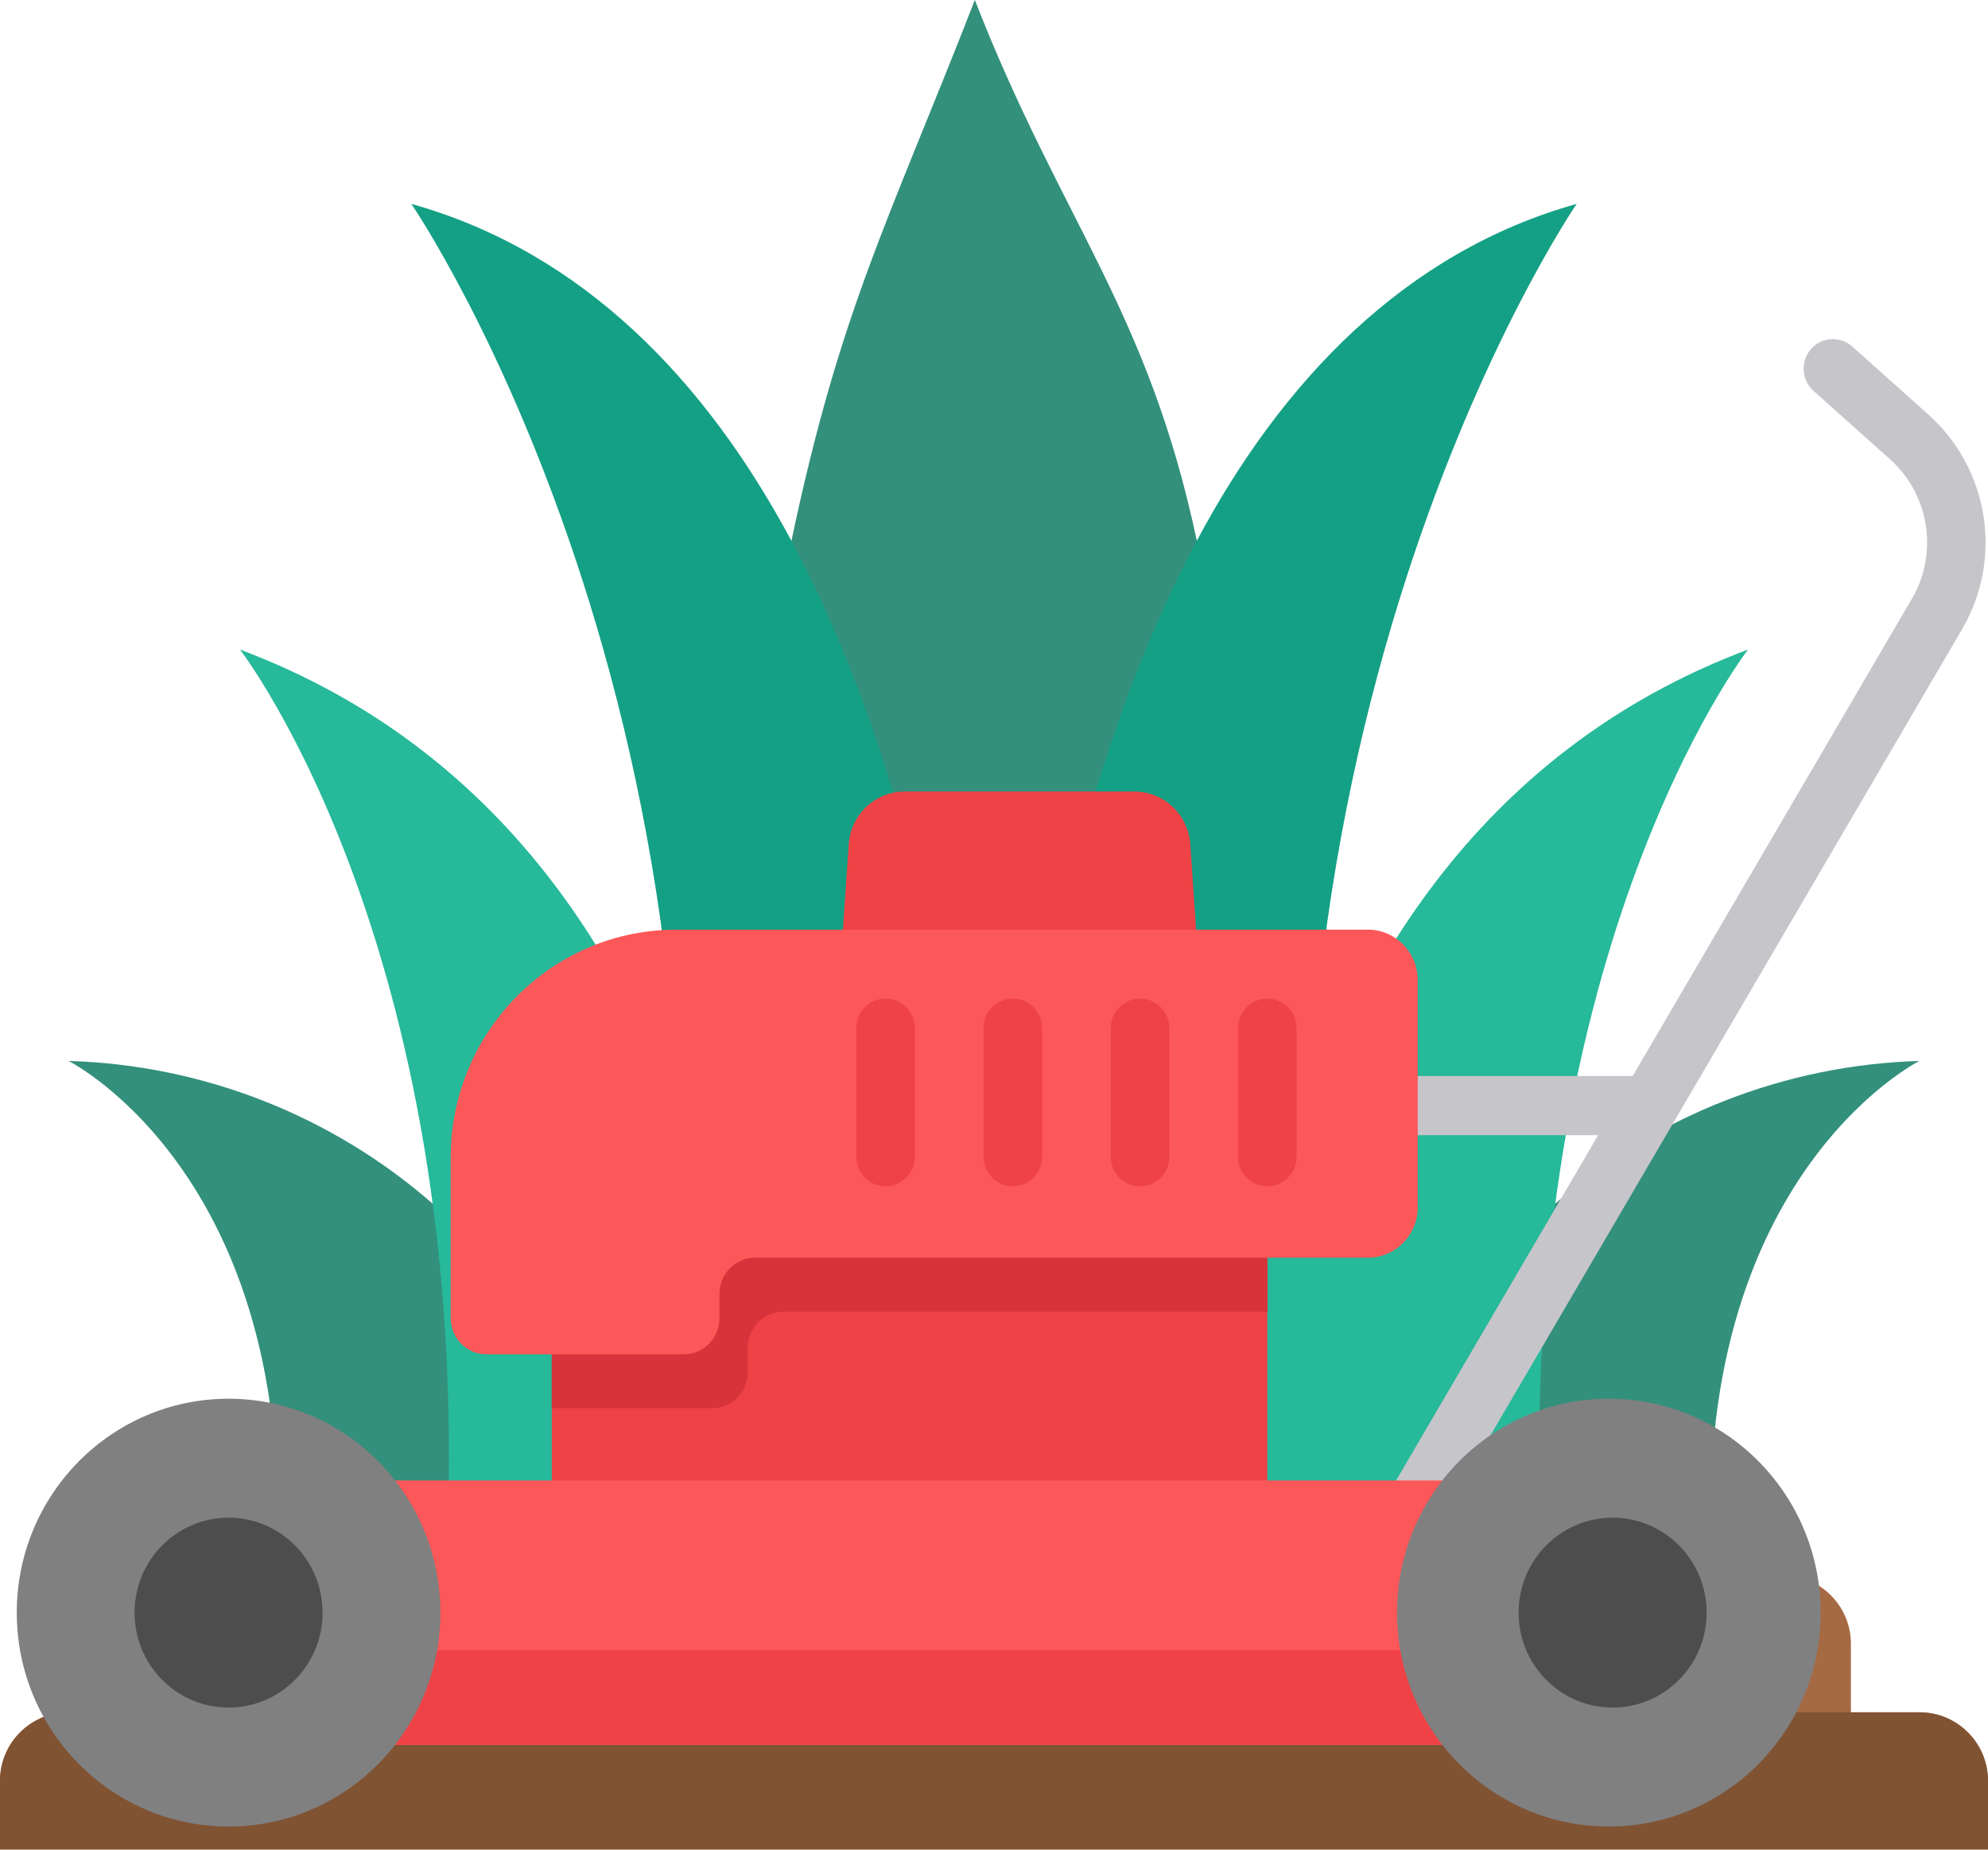
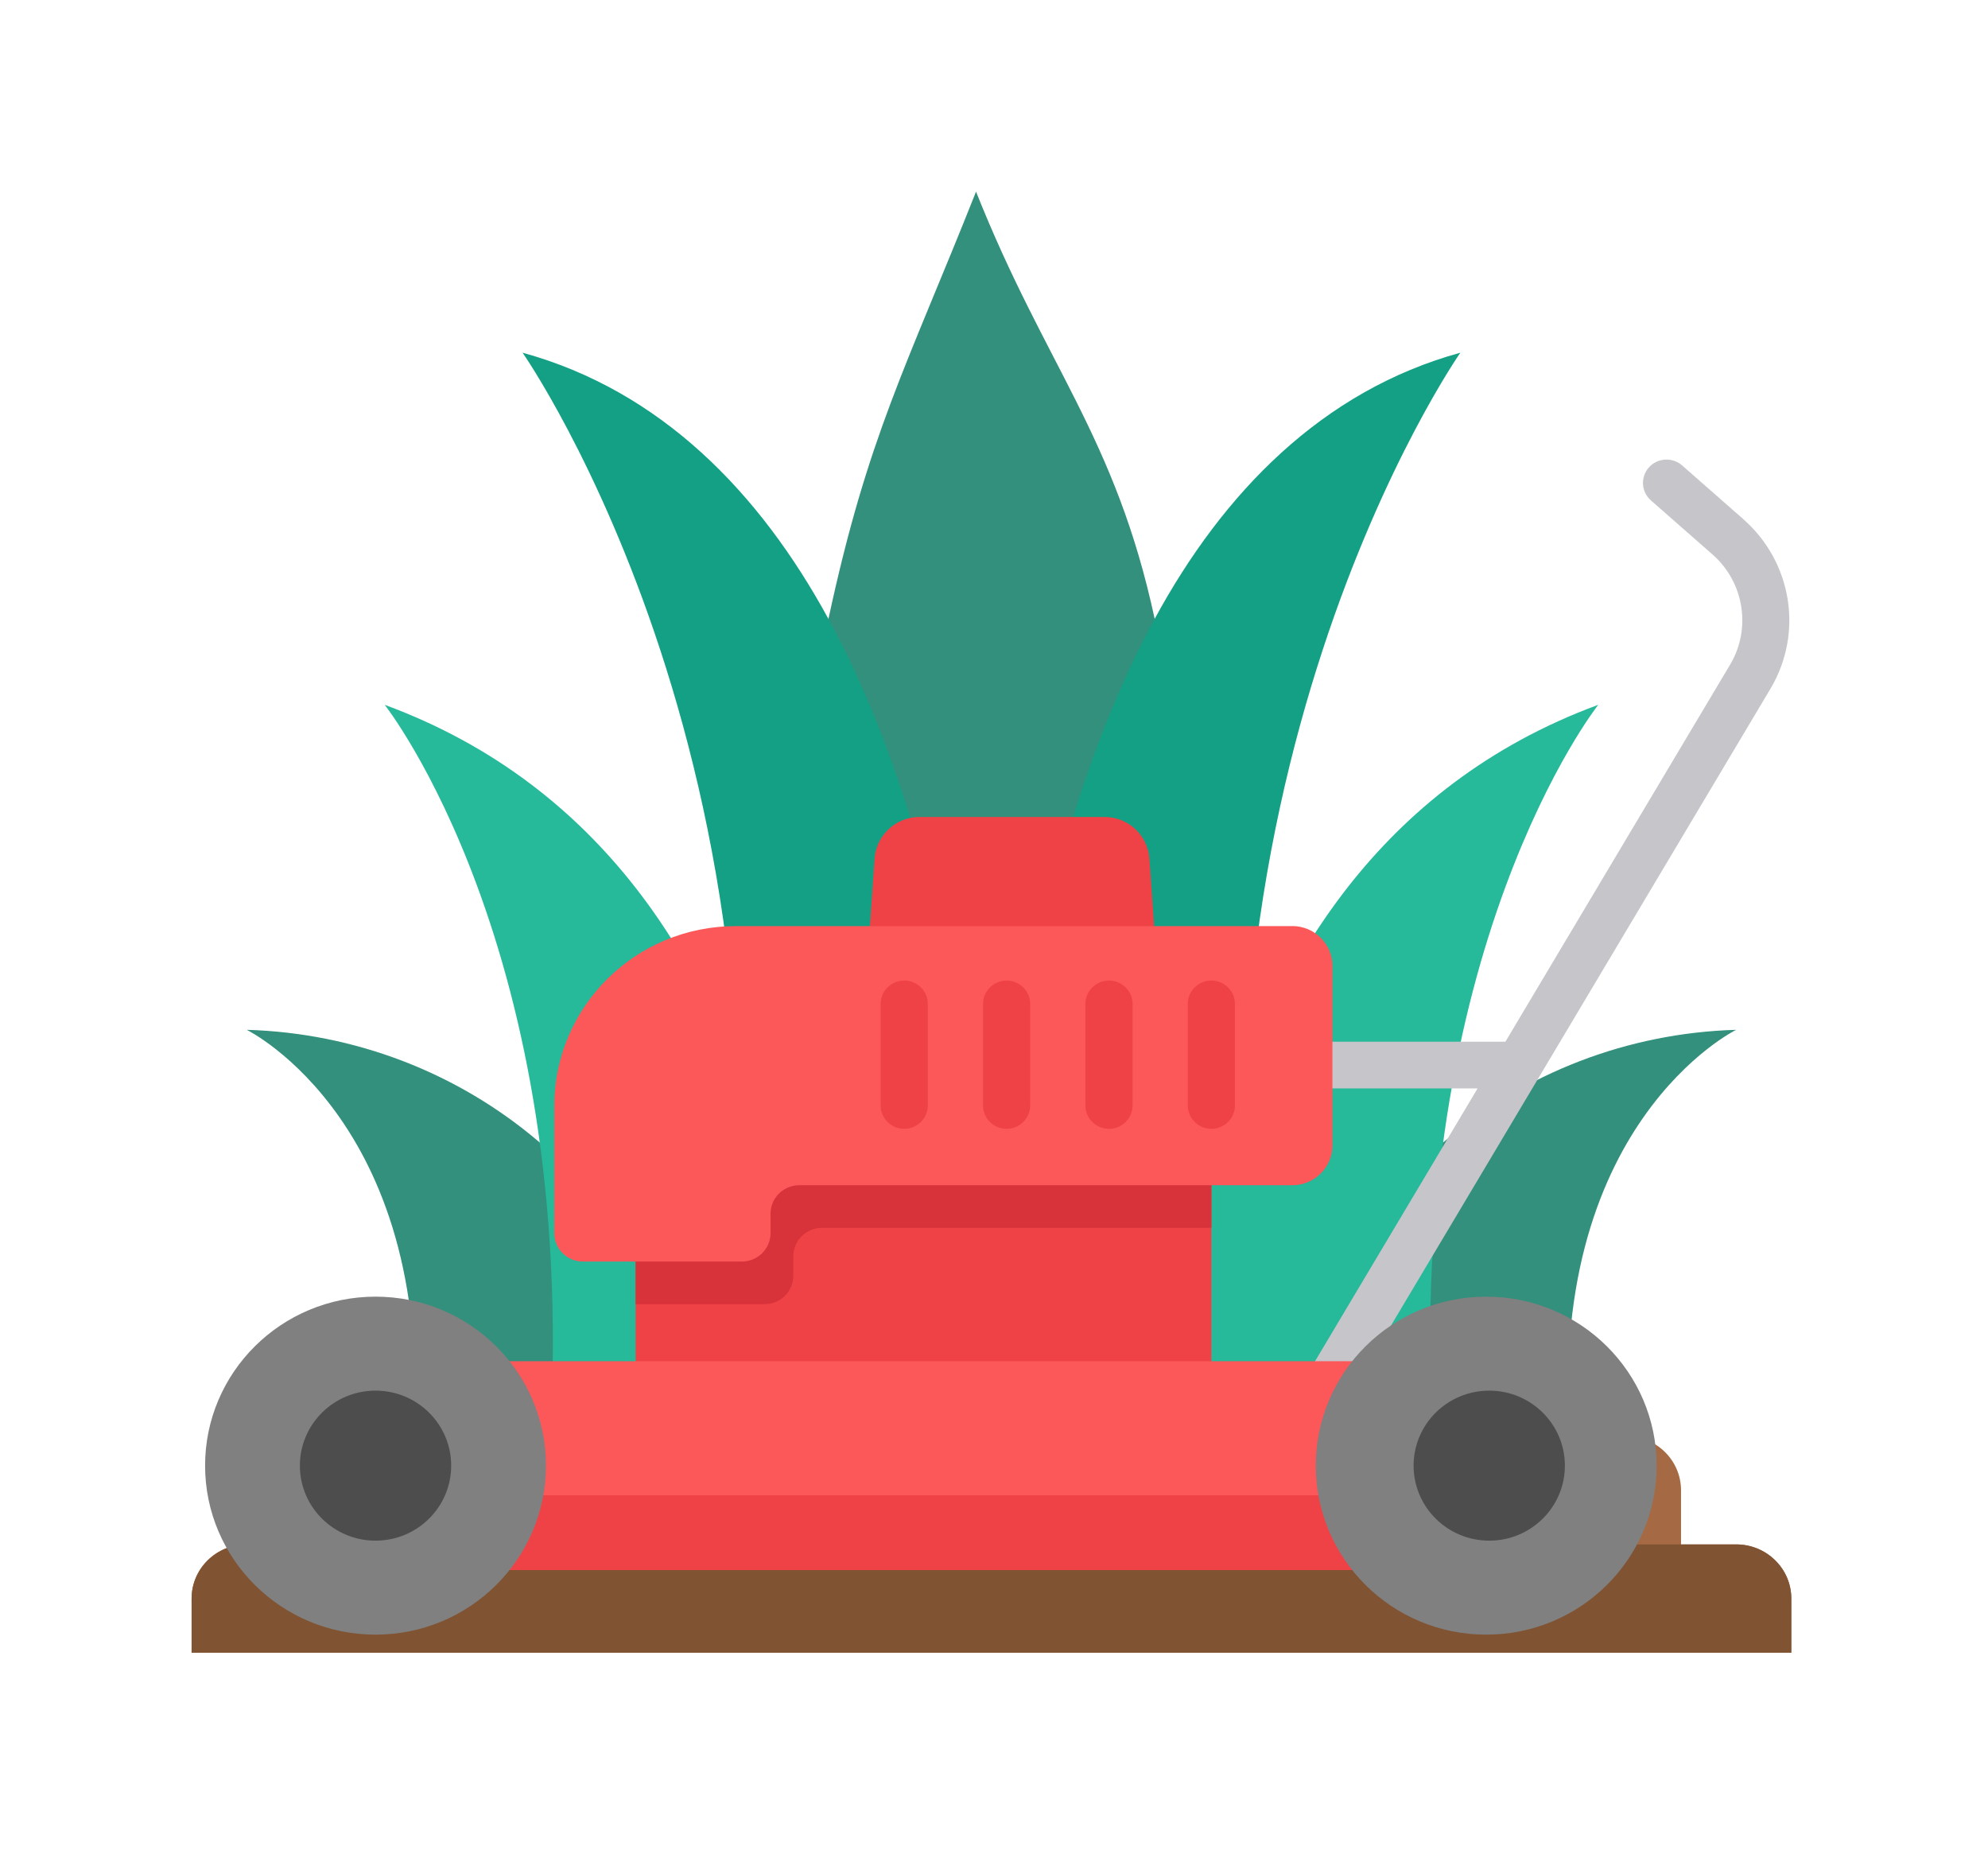
<svg xmlns="http://www.w3.org/2000/svg" xmlns:xlink="http://www.w3.org/1999/xlink" height="476.222" viewBox="0 0 58 53.947" width="512">
-   <path d="M50 46.447c-1-12 6-15.5 6-15.5a16.91 16.91 0 0 0-10.62 4.16H12.62A16.91 16.91 0 0 0 2 30.947s7 3.5 6 15.5z" fill="#33907c" />
-   <path d="M56 49.947h-2v-2a2 2 0 0 0-2-2H6a2 2 0 0 0-2 2v2H2a2 2 0 0 0-2 2v2h58v-2a2 2 0 0 0-2-2z" fill="#a56a43" />
-   <path d="M2 49.947h54a2 2 0 0 1 2 2v2H0v-2a2 2 0 0 1 2-2z" fill="#805333" />
-   <path d="M23.09 15.777C24.515 9.017 25.933 6.438 28.441 0c2.511 6.441 5.05 9.023 6.479 15.787L29 45.947z" fill="#33907c" />
-   <path d="M19 45.947c4-24-7-40-7-40 5 1.4 8.59 5.15 11.09 9.83 5.26 9.83 5.91 23.75 5.91 28.51v.13 1 .53z" fill="#14a085" />
-   <path d="M22 45.947s1-21-15-27c0 0 7 9 6 27z" fill="#26b99a" />
-   <path d="M39 45.947c-4-24 7-40 7-40-5 1.4-8.6 5.16-11.09 9.84-5.3 9.92-5.88 24-5.92 28.63v1 .53z" fill="#14a085" />
-   <path d="M36 45.947s-1-21 15-27c0 0-7 9-6 27z" fill="#26b99a" />
-   <path d="M35.004 28.692H24.484l.278-4.066c.059-.866.772-1.537 1.631-1.537h6.703c.859 0 1.572.672 1.631 1.537z" fill="#ef4246" />
-   <path d="M56.277 12.107l-2.236-1.999a.85.85 0 0 0-1.206.074.87.87 0 0 0 .073 1.218l2.236 1.999c1.139 1.018 1.411 2.721.649 4.044l-8.159 13.944h-7.347a.86.86 0 0 0 0 1.725h6.338l-6.603 11.284c-.24.41-.105.939.301 1.181.136.081.286.12.434.12a.85.85 0 0 0 .736-.424l15.774-26.958a5.01 5.01 0 0 0-.991-6.208z" fill="#c6c5ca" />
-   <path d="M16.098 36.504h20.875v7.767H16.098z" fill="#ef4246" />
-   <path d="M16.098 41.077h4.678c.574 0 1.04-.47 1.04-1.05v-.716c0-.58.465-1.05 1.04-1.05h14.119v-1.758H16.098z" fill="#d8323a" />
-   <path d="M39.904 27.118H19.73c-3.634 0-6.58 2.975-6.58 6.644v4.691c0 .58.465 1.05 1.04 1.05h5.761c.574 0 1.04-.47 1.04-1.05v-.716c0-.58.465-1.05 1.04-1.05h17.874c.805 0 1.457-.659 1.457-1.472v-6.626c0-.813-.652-1.472-1.457-1.472zM6.559 43.184h40.489v7.71H6.559z" fill="#fc5759" />
-   <path d="M6.559 48.133h40.489v2.762H6.559z" fill="#ef4246" />
-   <g transform="matrix(.112189 0 0 .113281 .48917 2.585599)" fill="gray">
+   <path d="M45.824 42.284c-.805-9.48 4.828-12.245 4.828-12.245a13.607 13.359 0 0 0-8.546 3.286H15.745a13.607 13.359 0 0 0-8.546-3.286s5.633 2.765 4.828 12.245z" fill="#33907c" />
+   <path d="M50.653 45.049h-1.609v-1.58a1.609 1.58 0 0 0-1.609-1.58H10.418a1.609 1.58 0 0 0-1.609 1.58v1.58H7.199a1.609 1.58 0 0 0-1.609 1.58v1.58h46.672v-1.58a1.609 1.58 0 0 0-1.609-1.58z" fill="#a56a43" />
+   <path d="M7.199 45.049h43.453a1.609 1.58 0 0 1 1.609 1.58v1.58H5.59v-1.58a1.609 1.58 0 0 1 1.609-1.58z" fill="#805333" />
+   <path d="M24.17 18.054c1.147-5.34 2.288-7.378 4.306-12.464 2.021 5.088 4.064 7.128 5.214 12.472l-4.764 23.827z" fill="#33907c" />
+   <path d="M20.879 41.889c3.219-18.96-5.633-31.601-5.633-31.601 4.023 1.106 6.912 4.069 8.924 7.766 4.233 7.766 4.756 18.763 4.756 22.523v.103.79.419z" fill="#14a085" />
+   <path d="M23.293 41.889s.805-16.59-12.07-21.33c0 0 5.633 7.11 4.828 21.33z" fill="#26b99a" />
+   <path d="M36.973 41.889c-3.219-18.96 5.633-31.601 5.633-31.601-4.023 1.106-6.92 4.076-8.924 7.774-4.265 7.837-4.732 18.96-4.764 22.618v.79.419z" fill="#14a085" />
+   <path d="M34.559 41.889s-.805-16.59 12.07-21.33c0 0-5.633 7.11-4.828 21.33z" fill="#26b99a" />
+   <path d="M33.757 28.257h-8.465l.224-3.212a1.31 1.31 0 0 1 1.312-1.214h5.394a1.31 1.31 0 0 1 1.312 1.214z" fill="#ef4246" />
+   <path d="M50.875 15.155l-1.799-1.579a.684.672 0 0 0-.97.058.7.687 0 0 0 .059.962l1.799 1.579c.917.804 1.135 2.15.522 3.195L43.92 30.386h-5.912a.694.681 0 0 0 0 1.363h5.1l-5.313 8.915a.68.68 0 0 0 .242.933.69.69 0 0 0 .349.095.684.672 0 0 0 .592-.335l12.693-21.297a4.031 3.958 0 0 0-.797-4.904z" fill="#c6c5ca" />
+   <path d="M18.544 34.429h16.798v6.136H18.544z" fill="#ef4246" />
+   <path d="M18.544 38.041h3.764c.462 0 .837-.371.837-.83v-.566c0-.458.374-.83.837-.83h11.361v-1.389H18.544z" fill="#d8323a" />
+   <path d="M37.7 27.014H21.466c-2.924 0-5.295 2.35-5.295 5.249v3.706c0 .458.374.83.837.83h4.636c.462 0 .837-.371.837-.83v-.566c0-.458.374-.83.837-.83h14.383c.648 0 1.172-.521 1.172-1.163v-5.235c0-.642-.525-1.163-1.172-1.163zM10.868 39.706h32.581v6.091H10.868z" fill="#fc5759" />
+   <path d="M10.868 43.616h32.581v2.182H10.868z" fill="#ef4246" />
+   <g transform="matrix(.090277 0 0 .089494 5.983644 7.632674)" fill="gray">
    <circle cx="55.08" cy="392.42" r="55.08" />
    <circle cx="414.02" cy="392.42" r="55.08" />
  </g>
-   <g fill="#ef4246">
-     <use xlink:href="#B" />
-     <use xlink:href="#B" x="3.712" />
-     <use xlink:href="#B" x="7.424" />
-     <use xlink:href="#B" x="11.136" />
+   <g fill="#ef4246" transform="matrix(.804687 0 0 .790014 5.590015 5.590015)">
+     <use xlink:href="#A" />
+     <use xlink:href="#A" x="3.712" />
+     <use xlink:href="#A" x="7.424" />
+     <use xlink:href="#A" x="11.136" />
  </g>
-   <g transform="matrix(.112189 0 0 .113281 .48917 2.585599)" fill="#4d4d4d">
+   <g transform="matrix(.090277 0 0 .089494 5.983644 7.632674)" fill="#4d4d4d">
    <circle cx="55.08" cy="392.42" r="24.448" />
    <circle cx="415" cy="392.42" r="24.448" />
  </g>
  <defs>
-     <path id="B" d="M25.837 29.128a.86.86 0 0 0-.854.863v3.75a.86.86 0 0 0 .854.863.86.86 0 0 0 .854-.863v-3.75a.86.86 0 0 0-.854-.863z" />
+     <path id="A" d="M25.837 29.128a.86.86 0 0 0-.854.863v3.75a.86.86 0 0 0 .854.863.86.86 0 0 0 .854-.863v-3.75a.86.86 0 0 0-.854-.863z" />
  </defs>
</svg>
